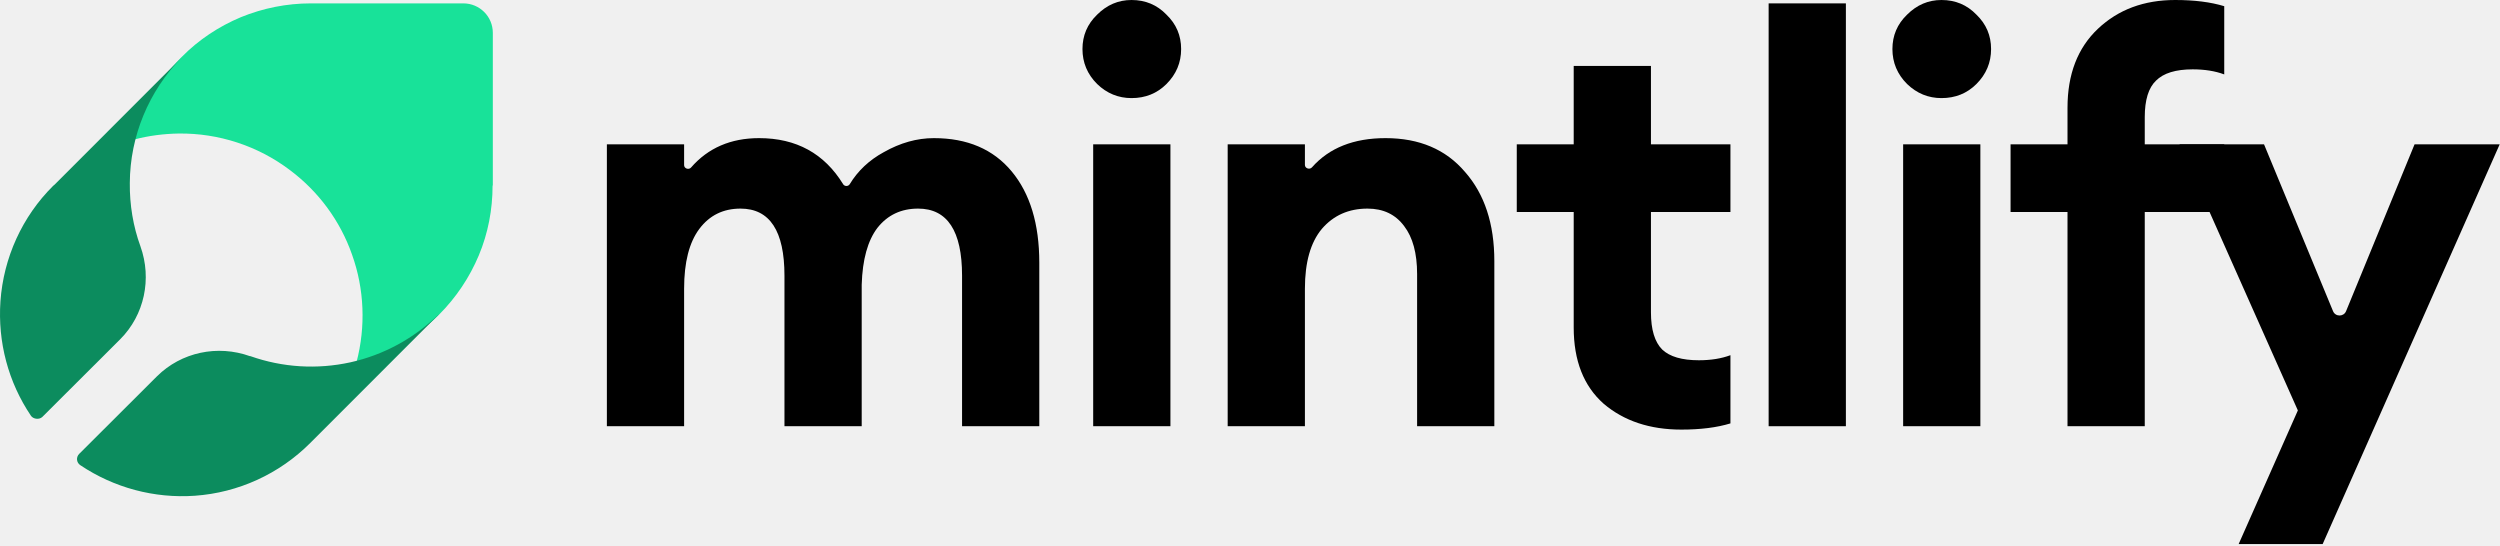
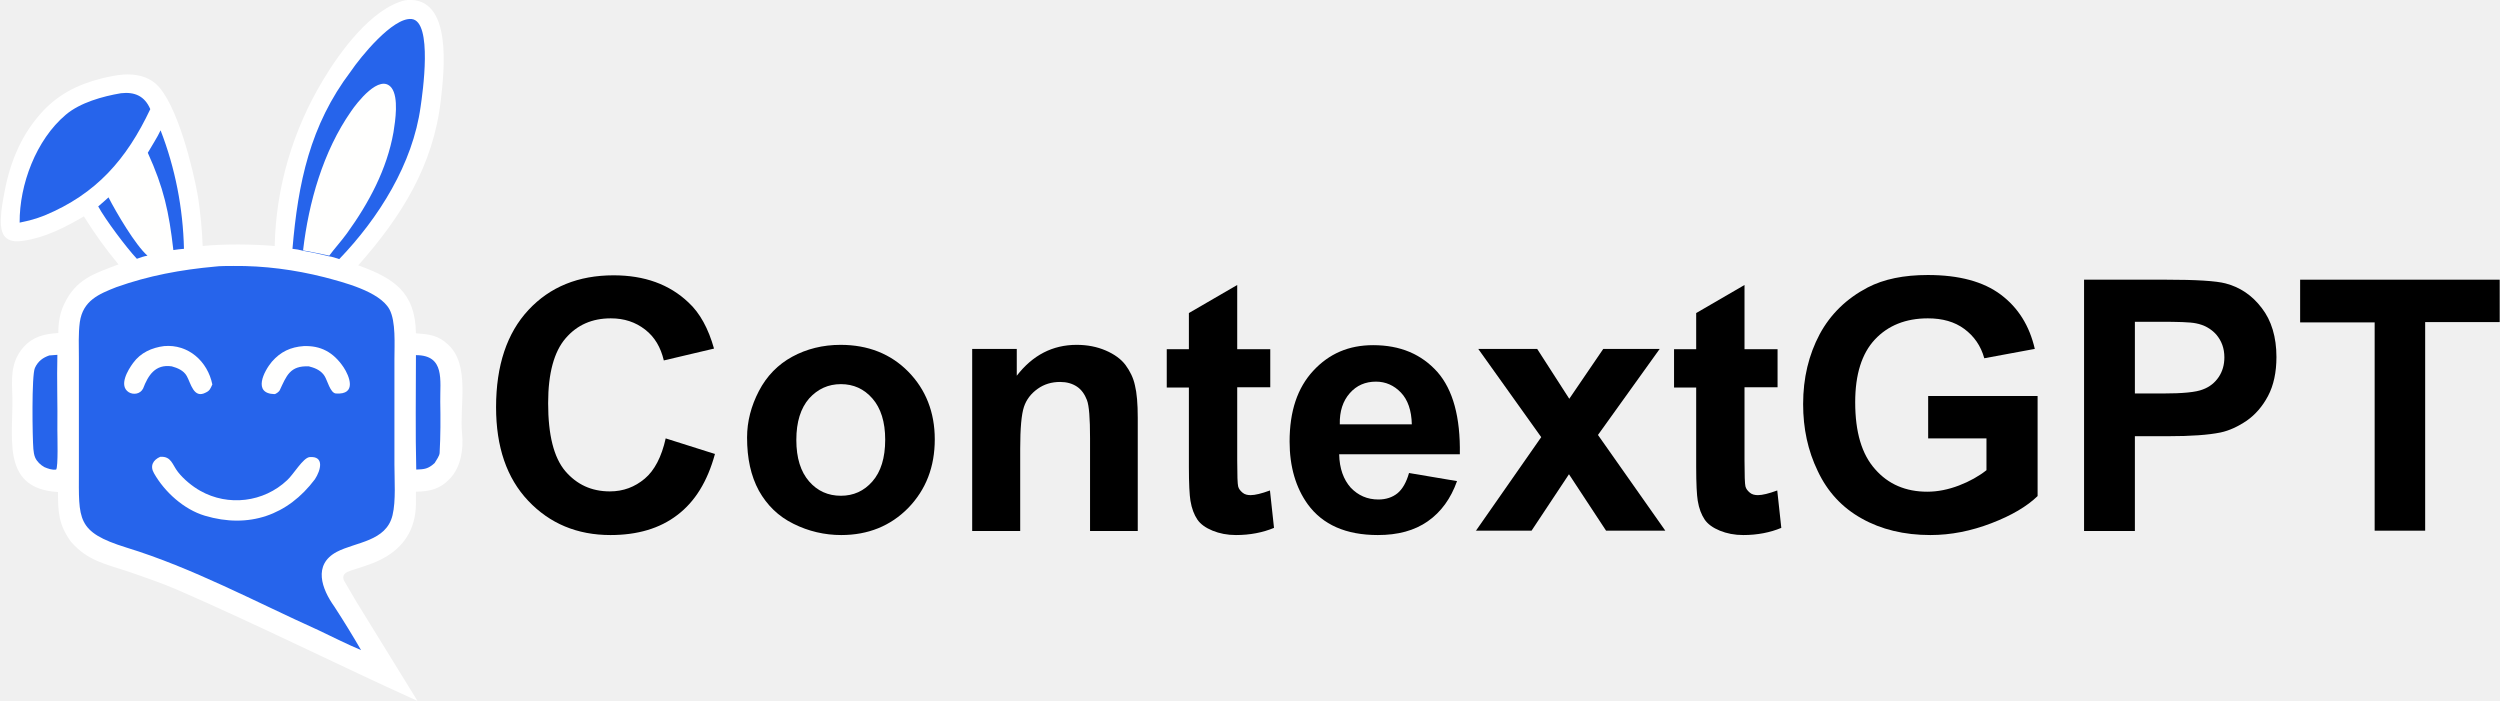
- <svg xmlns="http://www.w3.org/2000/svg" width="1682" height="367" viewBox="0 0 1682 367" fill="none">
-   <path d="M1562.69 366.037H1506.17L1546 276.14L1466.34 97.105H1523.24L1569.66 209.337C1571.28 213.26 1576.84 213.253 1578.45 209.325L1624.52 97.105H1681.79L1562.69 366.037Z" fill="black" />
-   <path d="M1391.02 286.761V142.622H1352.71V97.104H1391.02V72.449C1391.02 49.943 1397.85 32.242 1411.5 19.345C1425.16 6.448 1442.48 0 1463.47 0C1476.37 0 1487.37 1.391 1496.47 4.172V50.069C1490.4 47.793 1483.32 46.656 1475.23 46.656C1463.85 46.656 1455.63 49.184 1450.57 54.242C1445.51 59.046 1442.99 67.265 1442.99 78.897V97.104H1496.47V142.622H1442.99V286.761H1391.02Z" fill="black" />
-   <path d="M1306.22 66.001C1297.37 66.001 1289.66 62.84 1283.08 56.518C1276.51 49.943 1273.22 42.104 1273.22 33C1273.22 23.897 1276.51 16.184 1283.08 9.862C1289.66 3.287 1297.37 0 1306.22 0C1315.58 0 1323.42 3.287 1329.74 9.862C1336.31 16.184 1339.6 23.897 1339.6 33C1339.6 42.104 1336.31 49.943 1329.74 56.518C1323.42 62.84 1315.58 66.001 1306.22 66.001ZM1280.43 286.761V97.104H1332.39V286.761H1280.43Z" fill="black" />
-   <path d="M1189.94 286.761V2.276H1241.91V286.761H1189.94Z" fill="black" />
-   <path d="M1131.24 289.037C1110 289.037 1092.55 283.221 1078.89 271.588C1065.49 259.703 1058.79 242.634 1058.79 220.381V142.622H1020.48V97.104H1058.79V44.38H1110.76V97.104H1164.24V142.622H1110.76V210.14C1110.76 221.772 1113.29 230.117 1118.34 235.174C1123.4 239.979 1131.62 242.381 1143 242.381C1151.09 242.381 1158.17 241.243 1164.24 238.967V284.864C1155.14 287.646 1144.14 289.037 1131.24 289.037Z" fill="black" />
-   <path d="M825.979 286.761V97.104H877.945V110.967C877.945 113.311 881.135 114.347 882.688 112.591C894.273 99.485 910.773 92.932 932.187 92.932C954.946 92.932 972.774 100.518 985.67 115.691C998.82 130.61 1005.39 150.587 1005.39 175.622V286.761H953.429V184.346C953.429 170.438 950.521 159.691 944.704 152.105C938.888 144.265 930.67 140.346 920.049 140.346C907.405 140.346 897.164 144.898 889.325 154.001C881.738 163.105 877.945 176.507 877.945 194.208V286.761H825.979Z" fill="black" />
-   <path d="M761.286 66.001C752.436 66.001 744.723 62.84 738.148 56.518C731.574 49.943 728.286 42.104 728.286 33C728.286 23.897 731.574 16.184 738.148 9.862C744.723 3.287 752.436 0 761.286 0C770.643 0 778.482 3.287 784.804 9.862C791.379 16.184 794.666 23.897 794.666 33C794.666 42.104 791.379 49.943 784.804 56.518C778.482 62.84 770.643 66.001 761.286 66.001ZM735.493 286.761V97.104H787.459V286.761H735.493Z" fill="black" />
-   <path d="M647.273 286.761V185.484C647.273 155.392 637.411 140.346 617.686 140.346C606.307 140.346 597.204 144.645 590.376 153.243C583.801 161.84 580.261 174.61 579.755 191.553V286.761H527.789V185.484C527.789 155.392 517.927 140.346 498.203 140.346C486.571 140.346 477.341 144.898 470.513 154.001C463.685 163.105 460.272 176.507 460.272 194.208V286.761H408.306V97.104H460.272V111.103C460.272 113.435 463.407 114.462 464.939 112.704C476.419 99.522 491.68 92.932 510.72 92.932C535.742 92.932 554.588 103.262 567.259 123.923C568.258 125.553 570.718 125.527 571.712 123.894C577.189 114.891 584.802 107.731 594.548 102.415C605.675 96.093 616.928 92.932 628.307 92.932C650.813 92.932 668.261 100.392 680.652 115.311C693.043 130.231 699.239 150.714 699.239 176.76V286.761H647.273Z" fill="black" />
-   <path d="M331.569 124.833V22.09C331.569 11.065 322.625 2.276 311.764 2.276H209.069C192.938 2.276 176.967 5.472 162.113 11.544C147.26 17.775 133.685 26.724 122.345 38.228L121.546 39.027C106.533 54.207 95.833 73.062 90.402 93.834C100.145 91.277 110.206 89.999 120.268 89.839C147.1 89.52 173.453 98.148 194.855 114.287C214.18 128.668 228.873 148.481 236.859 171.331C245.164 194.5 246.122 219.746 239.893 243.554C260.496 238.122 279.503 227.416 294.675 212.396L295.474 211.597C306.813 200.252 315.917 186.67 322.145 171.81C328.374 156.95 331.409 140.971 331.409 124.833H331.569Z" fill="#18E299" />
-   <path d="M87.337 123.098C87.496 91.579 100.066 61.334 122.182 38.73L36.739 124.212C36.421 124.531 36.102 124.69 35.784 125.008C14.941 145.702 2.371 173.4 0.303 202.69C-1.607 230.07 5.553 257.131 20.828 279.736C22.285 281.892 26.238 282.601 28.466 280.532L80.813 228.319C97.202 211.923 102.293 187.568 94.497 165.759C89.564 152.229 87.178 137.743 87.337 123.098Z" fill="#0C8C5E" />
-   <path d="M294.976 211.605C278.587 227.683 258.062 238.826 235.786 243.761C213.351 248.695 190.121 247.263 168.482 239.622C168.482 239.622 168.323 239.622 168.164 239.622C146.365 231.822 122.022 236.916 105.633 253.153L53.285 305.365C51.057 307.594 51.376 311.255 54.081 313.006C76.674 328.128 103.724 335.451 131.091 333.541C160.368 331.471 187.894 318.896 208.737 298.043L209.533 297.247L294.976 211.764V211.605Z" fill="#0C8C5E" />
+ <svg xmlns="http://www.w3.org/2000/svg" version="1.1" id="Layer_1" x="0px" y="0px" viewBox="0 0 801.8 224.7" style="enable-background:new 0 0 801.8 224.7;" xml:space="preserve">
+   <style type="text/css">
+ 	.st0{fill:#FFFFFF;}
+ 	.st1{fill:#2664EB;}
+ 	.st2{fill:#FFFFFE;}
+ 	.st3{fill:none;}
+ </style>
+   <g>
+     <path class="st0" d="M129.9,0.1c0.2,0,0.5,0,0.7-0.1C145.3-1,142.4,23,141.4,32c-2.4,21.2-12.7,37.5-26.5,53.1   c11.3,4.1,18.3,8.5,18.5,21.8c4,0.3,7,0.5,10.3,3.6c7.2,6.6,3.6,19.7,4.5,28.6c0.5,5.1-0.4,10.7-3.9,14.4   c-3.2,3.4-6.4,4.1-10.9,4.2c0,4.1,0.2,7-1.2,11c-2.5,6.9-8.3,10.6-15.1,12.8c-1.8,0.7-3.8,1.1-5.6,1.9c-1.4,0.6-1.8,1.8-1,3.1   c2.4,4.2,4.9,8.4,7.5,12.5l15.9,25.8c-25.6-11.6-51-24.3-76.7-35.5c-5.3-2.3-10.9-4.2-16.4-6.1c-7.3-2.4-12.7-3.4-18-9.4   c-4-5.5-4.2-9.5-4.2-16c-19.2-1.1-13.9-18.9-14.7-32.6c-0.1-2.3-0.1-5.3,0.4-7.4c0.5-2.4,1.6-4.6,3.2-6.4c3.1-3.5,6.7-4.3,11.2-4.6   c0-3.2,0.5-6.5,1.9-9.3c3.8-8.1,9.8-9.8,17.4-12.7c-4.6-5.6-7.3-9.4-11.1-15.4c-6,3.5-12.4,6.8-19.3,7.8c-1.8,0.3-4,0.4-5.5-0.8   c-1.3-1-1.6-2.6-1.8-4.1c-0.2-3,0.3-6,0.8-8.9c1.7-10,5-19,11.7-26.7c5.4-6.2,11.8-9.5,19.6-11.5c2.4-0.6,4.8-1.1,7.3-1.3   c3.7-0.2,7.5,0.5,10.3,3c6.8,6.1,12,27.5,13.5,36.2c0.8,5.3,1.3,10.5,1.5,15.8c6.7-0.7,16.4-0.6,23.1,0   c0.4-18.8,5.8-37.1,15.5-53.2C108.9,16.8,119.1,2.7,129.9,0.1z" />
+     <path class="st1" d="M69,85.5c1.2-0.2,4.5-0.2,5.9-0.2c9.8-0.1,19.6,1.2,29.1,3.6c6,1.6,17.7,4.5,20.9,10.3   c2.1,3.9,1.6,11.3,1.6,16l0,17.6l0,16.2c0,4.8,0.5,11.7-0.6,16.2c-2,8.5-11.8,8.6-17.9,11.8c-7.7,4.1-4.8,11.9-0.8,17.5   c3,4.6,6,9.5,8.6,14c-4.1-1.7-9.5-4.4-13.7-6.4c-20.2-9.1-40.4-20-61.6-26.5c-16.1-5-15.2-9-15.2-24.5l0-16.8v-19.4   c0-3.8-0.2-7.9,0.3-11.6c1-6.9,6.1-9,11.7-11.2C47.7,88.4,58,86.5,69,85.5z" />
+     <path class="st2" d="M51.4,146.5c3.6-0.2,3.8,2.5,5.7,4.9c1.8,2.3,4.6,4.6,7.1,6c9,5.1,20.4,3.7,27.9-3.4c2-1.8,5.1-7.2,7.2-7.4   c4.8-0.4,3.6,4.2,1.7,7.1c-8.7,11.6-21.2,15.9-35.3,11.7c-6.7-2-12.9-7.6-16.3-13.6C48,149.4,49.1,147.5,51.4,146.5z" />
+     <path class="st2" d="M97.4,111c5.4-0.2,9.5,1.9,12.8,6.8c1.8,2.7,4.4,8.9-2.5,8.4c-1.8-0.2-2.7-4.2-3.6-5.6c-1-1.6-2.7-2.5-4.7-3   l-0.3-0.1c-6.1-0.3-7.2,3-9.4,7.7c-0.2,0.4-1.2,1.2-1.7,1.2c-7-0.2-3.4-7.3-0.8-10.4C90,112.8,93.2,111.3,97.4,111z" />
+     <path class="st2" d="M52.6,111c7.8-0.7,14,4.9,15.5,12.3c-0.6,1.3-0.8,2-2.1,2.6c-3.9,2.1-4.8-3-6.1-5.3c-1-1.8-3-2.6-4.8-3.1   c-5.3-0.8-7.6,2.9-9.2,7.1c-0.9,1.8-3.1,2.1-4.6,1.2c-3.3-2.1-0.3-7.1,1.4-9.4C45.1,113.1,48.7,111.5,52.6,111z" />
+     <path class="st1" d="M93.8,79.8c1.8-21.1,5.6-39.6,18.7-56.9C115.6,18.3,126,5.5,132,6.1c6.9,0.7,3.5,24,2.9,28.1   c-2.5,18.3-13.4,35.7-26.1,48.9c-0.9-0.3-2.4-0.8-3.3-0.9c-2.8-0.7-5.6-1.3-8.4-1.8C96,80.1,94.9,79.9,93.8,79.8z" />
+     <path class="st2" d="M97.2,80.3c1.8-15.4,6.4-31.7,15.4-44.6c1.7-2.5,9.2-12.4,13-7.5c2.3,3.1,1.2,10.5,0.6,14.2   c-2.1,11.9-7.9,22.7-14.9,32.4c-1.8,2.5-4.1,5-5.7,7.2C102.8,81.4,100,80.8,97.2,80.3z" />
+     <path class="st1" d="M38.8,29.9c4.4-0.5,7.6,0.9,9.4,5.1c-7.6,16.1-17.3,27.2-33.9,34.1c-3.1,1.2-4.7,1.6-8,2.3   c-0.1-12.2,5.3-26.6,14.8-34.6C25.7,32.9,32.9,30.9,38.8,29.9z" />
+     <path class="st2" d="M47.4,49c1.3-2.3,3-4.8,4.1-7.2c4.7,12.1,7.2,25,7.5,38c-1.1,0.1-2.3,0.2-3.4,0.4c-2.9,0.6-5.4,1.1-8.2,1.8   c-1.2,0.2-2.3,0.6-3.4,1c-3.3-3.5-10.2-12.7-12.4-16.8c1.1-0.9,2.2-1.8,3.3-2.8C40.3,58.7,43.1,54.5,47.4,49z" />
+     <path class="st1" d="M47.4,49c1.3-2.3,3-4.8,4.1-7.2c4.7,12.1,7.2,25,7.5,38c-1.1,0.1-2.3,0.2-3.4,0.4C54.2,67.9,52.5,60.2,47.4,49   z" />
+     <path class="st1" d="M34.8,63.3C37.2,68,43.4,78.6,47.3,82c-1.2,0.2-2.3,0.6-3.4,1c-3.3-3.5-10.2-12.7-12.4-16.8   C32.7,65.2,33.7,64.3,34.8,63.3z" />
+     <path class="st1" d="M133.4,113.9c9.4,0,7.7,8.1,7.8,14.9c0.1,5.4,0.1,11-0.2,16.4c0,1-1.1,2.4-1.6,3.3c-2.1,1.9-3.2,2-5.9,2.1   C133.2,138.8,133.4,125.9,133.4,113.9z" />
+     <path class="st1" d="M15.8,114l2.6-0.2c-0.2,8,0.1,16.1,0,24.1c0,1.8,0.3,12-0.4,12.7c-1.3,0.2-2.6-0.3-3.8-0.8   c-1.2-0.7-2.3-1.7-2.9-3c-0.4-0.9-0.5-1.9-0.6-2.8c-0.3-3.5-0.6-23.7,0.5-26C12.2,115.8,13.8,114.7,15.8,114z" />
+   </g>
+   <g>
+     <path d="M213.5,140.6l15.8,5c-2.4,8.8-6.4,15.3-12.1,19.6c-5.6,4.3-12.8,6.4-21.4,6.4c-10.7,0-19.5-3.7-26.4-11   c-6.9-7.3-10.3-17.3-10.3-30c0-13.4,3.5-23.8,10.4-31.2c6.9-7.4,16-11.1,27.3-11.1c9.9,0,17.9,2.9,24,8.7c3.7,3.4,6.4,8.4,8.2,14.8   l-16.1,3.8c-1-4.2-2.9-7.5-6-9.9s-6.7-3.6-11-3.6c-6,0-10.8,2.1-14.5,6.4c-3.7,4.3-5.6,11.2-5.6,20.8c0,10.2,1.8,17.4,5.5,21.8   c3.7,4.3,8.4,6.5,14.3,6.5c4.3,0,8-1.4,11.2-4.1C209.9,150.9,212.2,146.5,213.5,140.6z" />
+     <path d="M239.6,140.3c0-5.1,1.3-10.1,3.8-14.9c2.5-4.8,6.1-8.5,10.7-11c4.6-2.5,9.8-3.8,15.5-3.8c8.8,0,16.1,2.9,21.7,8.6   c5.6,5.7,8.5,13,8.5,21.7c0,8.8-2.8,16.1-8.5,22c-5.7,5.8-12.9,8.7-21.5,8.7c-5.3,0-10.5-1.2-15.3-3.6c-4.9-2.4-8.5-6-11.1-10.6   C240.8,152.6,239.6,147,239.6,140.3z M255.4,141.1c0,5.8,1.4,10.2,4.1,13.3c2.7,3.1,6.1,4.6,10.2,4.6c4,0,7.4-1.5,10.1-4.6   c2.7-3.1,4.1-7.5,4.1-13.4c0-5.7-1.4-10.1-4.1-13.2c-2.7-3.1-6.1-4.6-10.1-4.6c-4,0-7.4,1.5-10.2,4.6   C256.8,130.9,255.4,135.3,255.4,141.1z" />
+     <path d="M365,170.3h-15.4v-29.8c0-6.3-0.3-10.4-1-12.2c-0.7-1.8-1.7-3.3-3.2-4.3c-1.5-1-3.3-1.5-5.4-1.5c-2.7,0-5.1,0.7-7.2,2.2   c-2.1,1.5-3.6,3.4-4.4,5.8c-0.8,2.4-1.2,6.9-1.2,13.4v26.4h-15.4v-58.4h14.3v8.6c5.1-6.6,11.5-9.9,19.2-9.9c3.4,0,6.5,0.6,9.3,1.8   c2.8,1.2,5,2.8,6.4,4.7c1.4,1.9,2.5,4.1,3,6.5c0.6,2.4,0.9,5.9,0.9,10.4V170.3z" />
+     <path d="M407.4,111.9v12.3h-10.6v23.5c0,4.8,0.1,7.5,0.3,8.3c0.2,0.8,0.7,1.4,1.4,2s1.6,0.8,2.6,0.8c1.4,0,3.5-0.5,6.2-1.5l1.3,12   c-3.6,1.5-7.7,2.3-12.2,2.3c-2.8,0-5.3-0.5-7.5-1.4c-2.2-0.9-3.9-2.1-4.9-3.6c-1-1.5-1.8-3.5-2.2-6c-0.3-1.8-0.5-5.4-0.5-10.9   v-25.4h-7.1v-12.3h7.1v-11.6l15.5-9v20.6H407.4z" />
+     <path d="M451.9,151.7l15.4,2.6c-2,5.6-5.1,9.9-9.4,12.9c-4.3,3-9.6,4.4-16,4.4c-10.2,0-17.7-3.3-22.5-9.9c-3.8-5.3-5.8-12-5.8-20.1   c0-9.7,2.5-17.2,7.6-22.7c5.1-5.5,11.4-8.2,19.2-8.2c8.7,0,15.5,2.9,20.6,8.6c5,5.7,7.4,14.5,7.2,26.4h-38.7   c0.1,4.6,1.4,8.1,3.7,10.7c2.4,2.5,5.3,3.8,8.9,3.8c2.4,0,4.5-0.7,6.1-2S451.1,154.6,451.9,151.7z M452.8,136.1   c-0.1-4.5-1.3-7.9-3.5-10.2c-2.2-2.3-4.9-3.5-8-3.5c-3.4,0-6.2,1.2-8.4,3.7c-2.2,2.5-3.3,5.8-3.2,10H452.8z" />
+     <path d="M473.3,170.3l21-30.1l-20.2-28.3H493l10.3,16l10.9-16h18.1l-19.8,27.6l21.6,30.7h-19l-11.9-18.1l-12,18.1H473.3z" />
+     <path d="M570.1,111.9v12.3h-10.6v23.5c0,4.8,0.1,7.5,0.3,8.3c0.2,0.8,0.7,1.4,1.4,2s1.6,0.8,2.6,0.8c1.4,0,3.5-0.5,6.2-1.5l1.3,12   c-3.6,1.5-7.7,2.3-12.2,2.3c-2.8,0-5.3-0.5-7.5-1.4c-2.2-0.9-3.9-2.1-4.9-3.6c-1-1.5-1.8-3.5-2.2-6c-0.3-1.8-0.5-5.4-0.5-10.9   v-25.4h-7.1v-12.3h7.1v-11.6l15.5-9v20.6H570.1z" />
+     <path d="M618.4,140.6v-13.6h35.1v32.1c-3.4,3.3-8.3,6.2-14.8,8.7c-6.5,2.5-13,3.8-19.6,3.8c-8.4,0-15.8-1.8-22-5.3   c-6.3-3.5-11-8.6-14.1-15.2c-3.2-6.6-4.7-13.7-4.7-21.5c0-8.4,1.8-15.8,5.3-22.4c3.5-6.5,8.7-11.5,15.4-15c5.2-2.7,11.6-4,19.3-4   c10,0,17.8,2.1,23.4,6.3c5.6,4.2,9.2,10,10.9,17.4l-16.2,3c-1.1-4-3.3-7.1-6.4-9.4c-3.1-2.3-7-3.4-11.7-3.4c-7.1,0-12.8,2.3-17,6.8   c-4.2,4.5-6.3,11.2-6.3,20.1c0,9.6,2.1,16.7,6.4,21.5c4.2,4.8,9.8,7.2,16.7,7.2c3.4,0,6.8-0.7,10.2-2c3.4-1.3,6.4-3,8.8-4.9v-10.2   H618.4z" />
+     <path d="M668.4,170.3V89.7h26.1c9.9,0,16.3,0.4,19.3,1.2c4.6,1.2,8.5,3.8,11.6,7.9c3.1,4,4.7,9.3,4.7,15.7c0,4.9-0.9,9.1-2.7,12.5   c-1.8,3.4-4.1,6-6.8,7.9c-2.8,1.9-5.6,3.2-8.4,3.8c-3.9,0.8-9.5,1.2-16.9,1.2h-10.6v30.4H668.4z M684.7,103.3v22.9h8.9   c6.4,0,10.7-0.4,12.9-1.3c2.2-0.8,3.9-2.2,5.1-4c1.2-1.8,1.8-3.9,1.8-6.3c0-2.9-0.9-5.3-2.6-7.3c-1.7-1.9-3.9-3.1-6.5-3.6   c-1.9-0.4-5.8-0.5-11.7-0.5H684.7z" />
+     <path d="M761.6,170.3v-66.9h-23.9V89.7h64v13.6h-23.9v66.9H761.6z" />
+   </g>
+   <rect class="st3" width="801.8" height="224.7" />
</svg>
